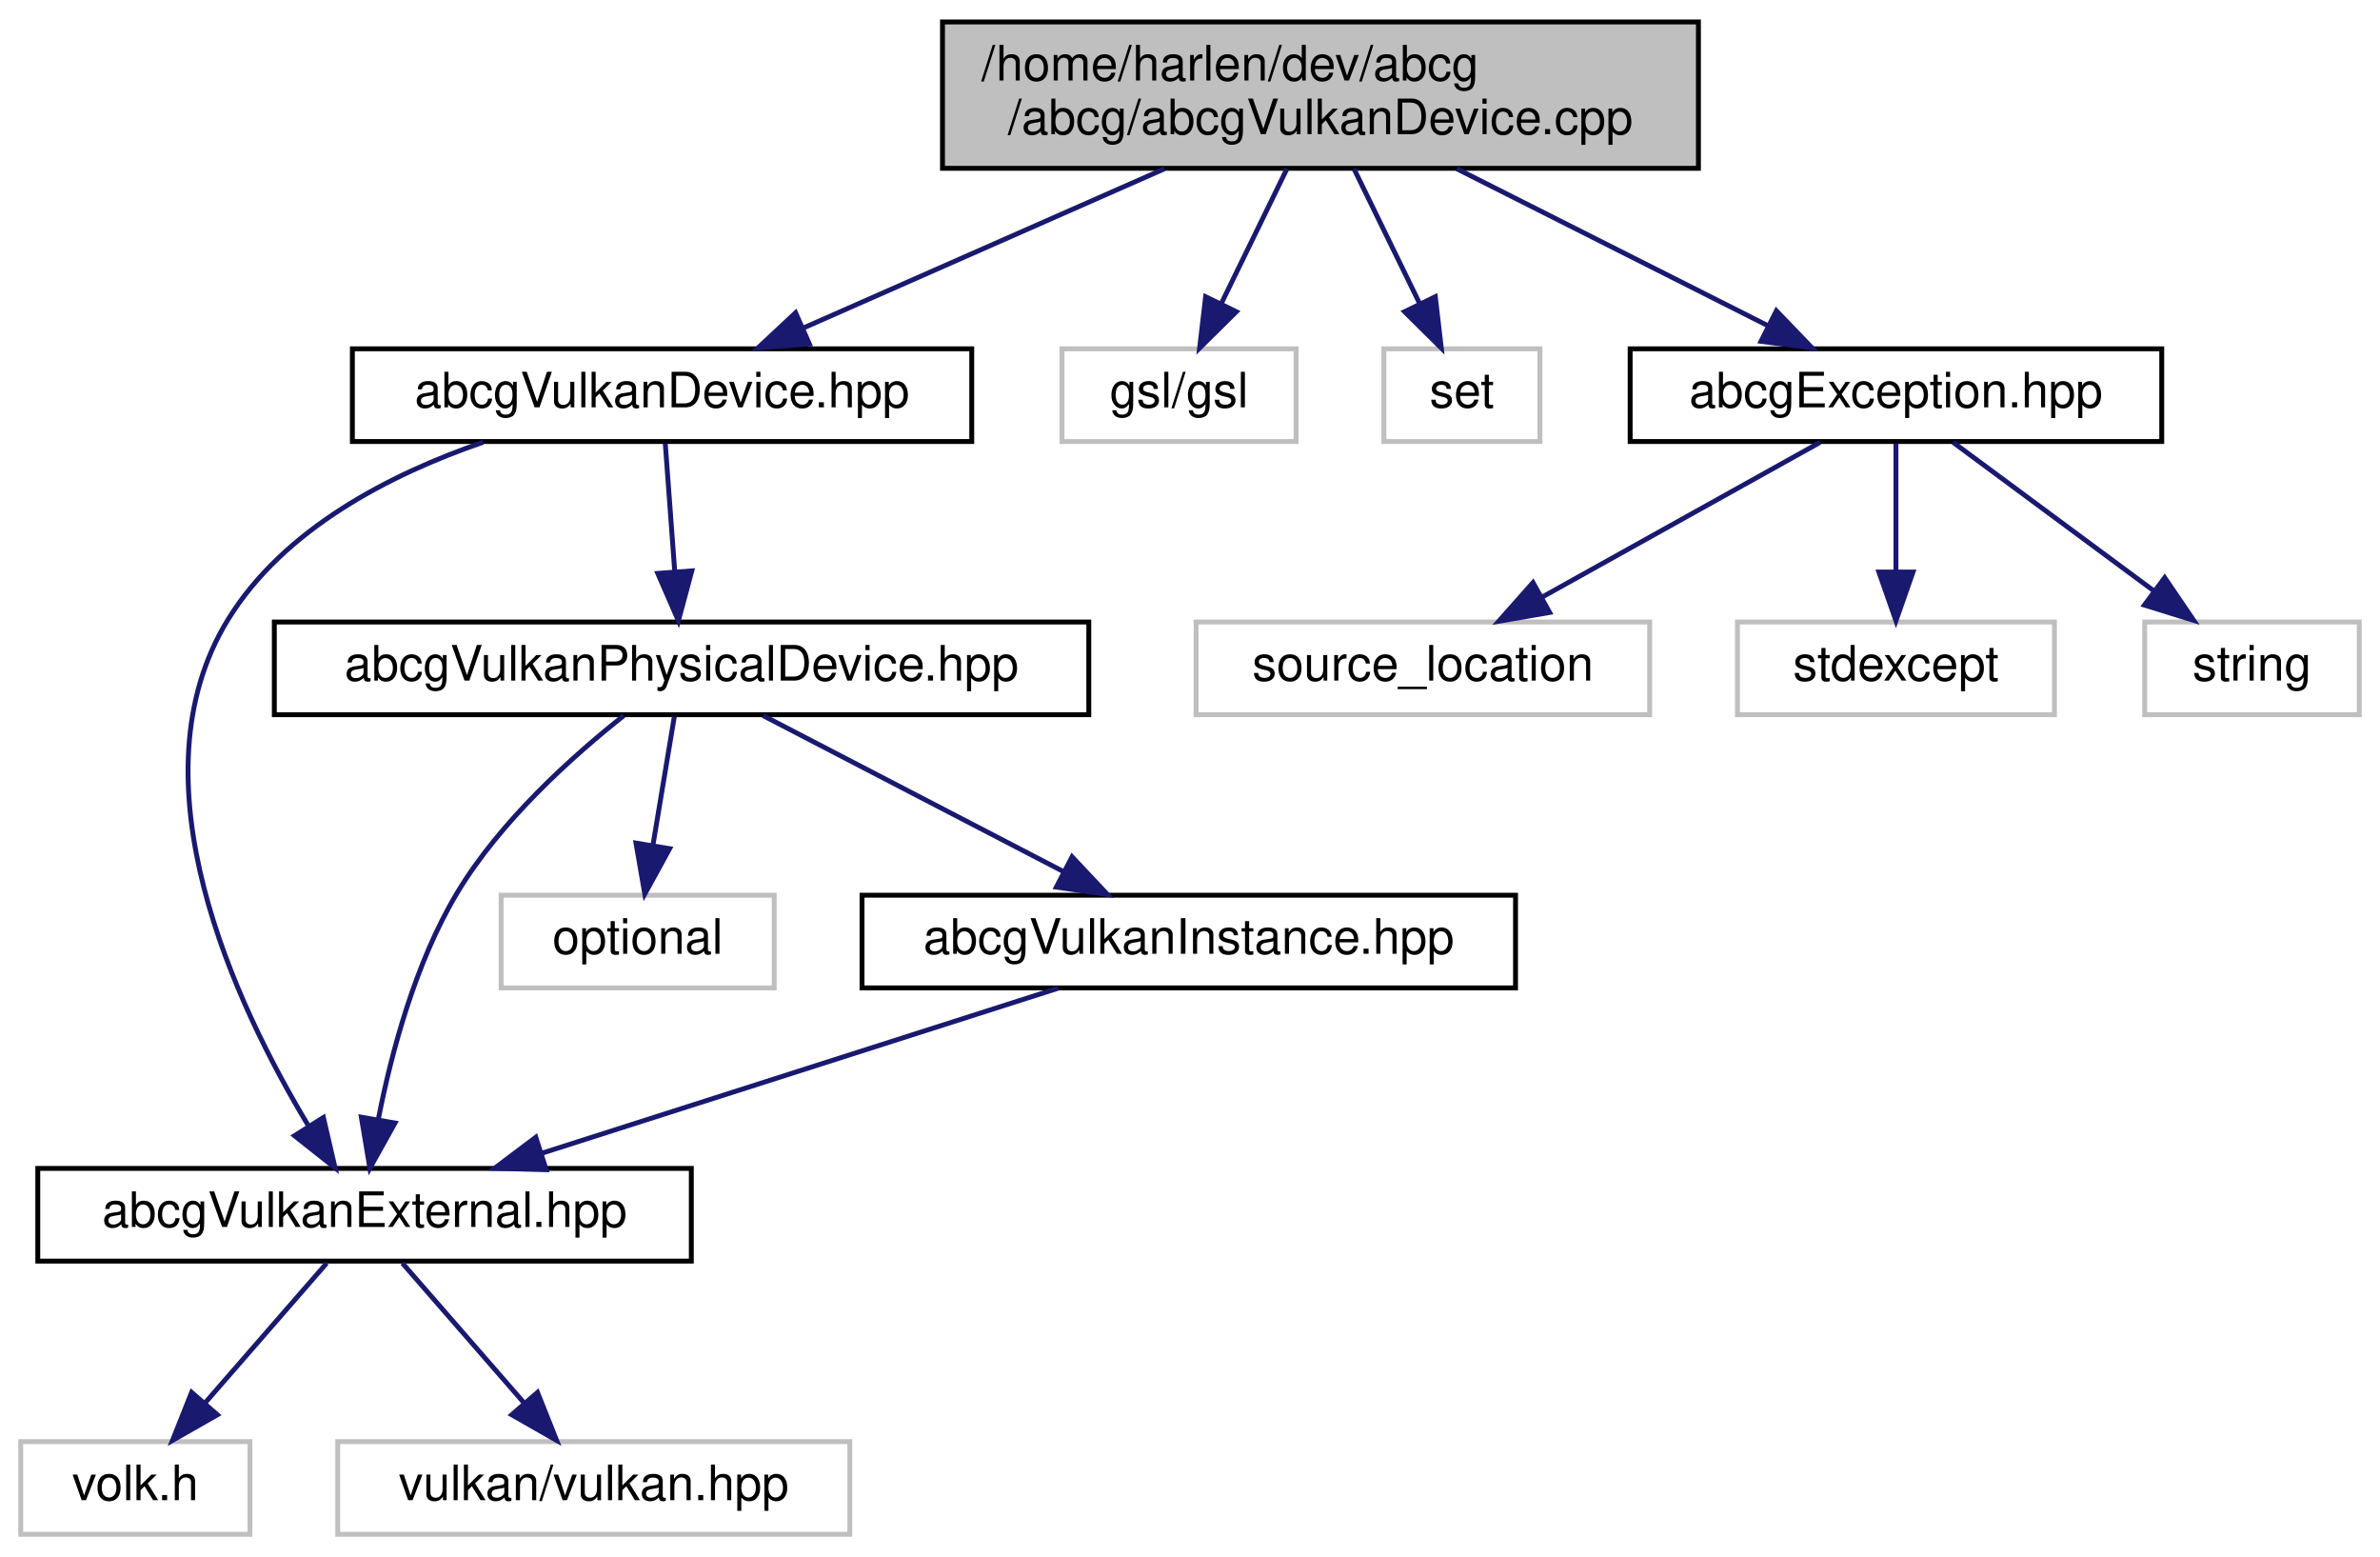
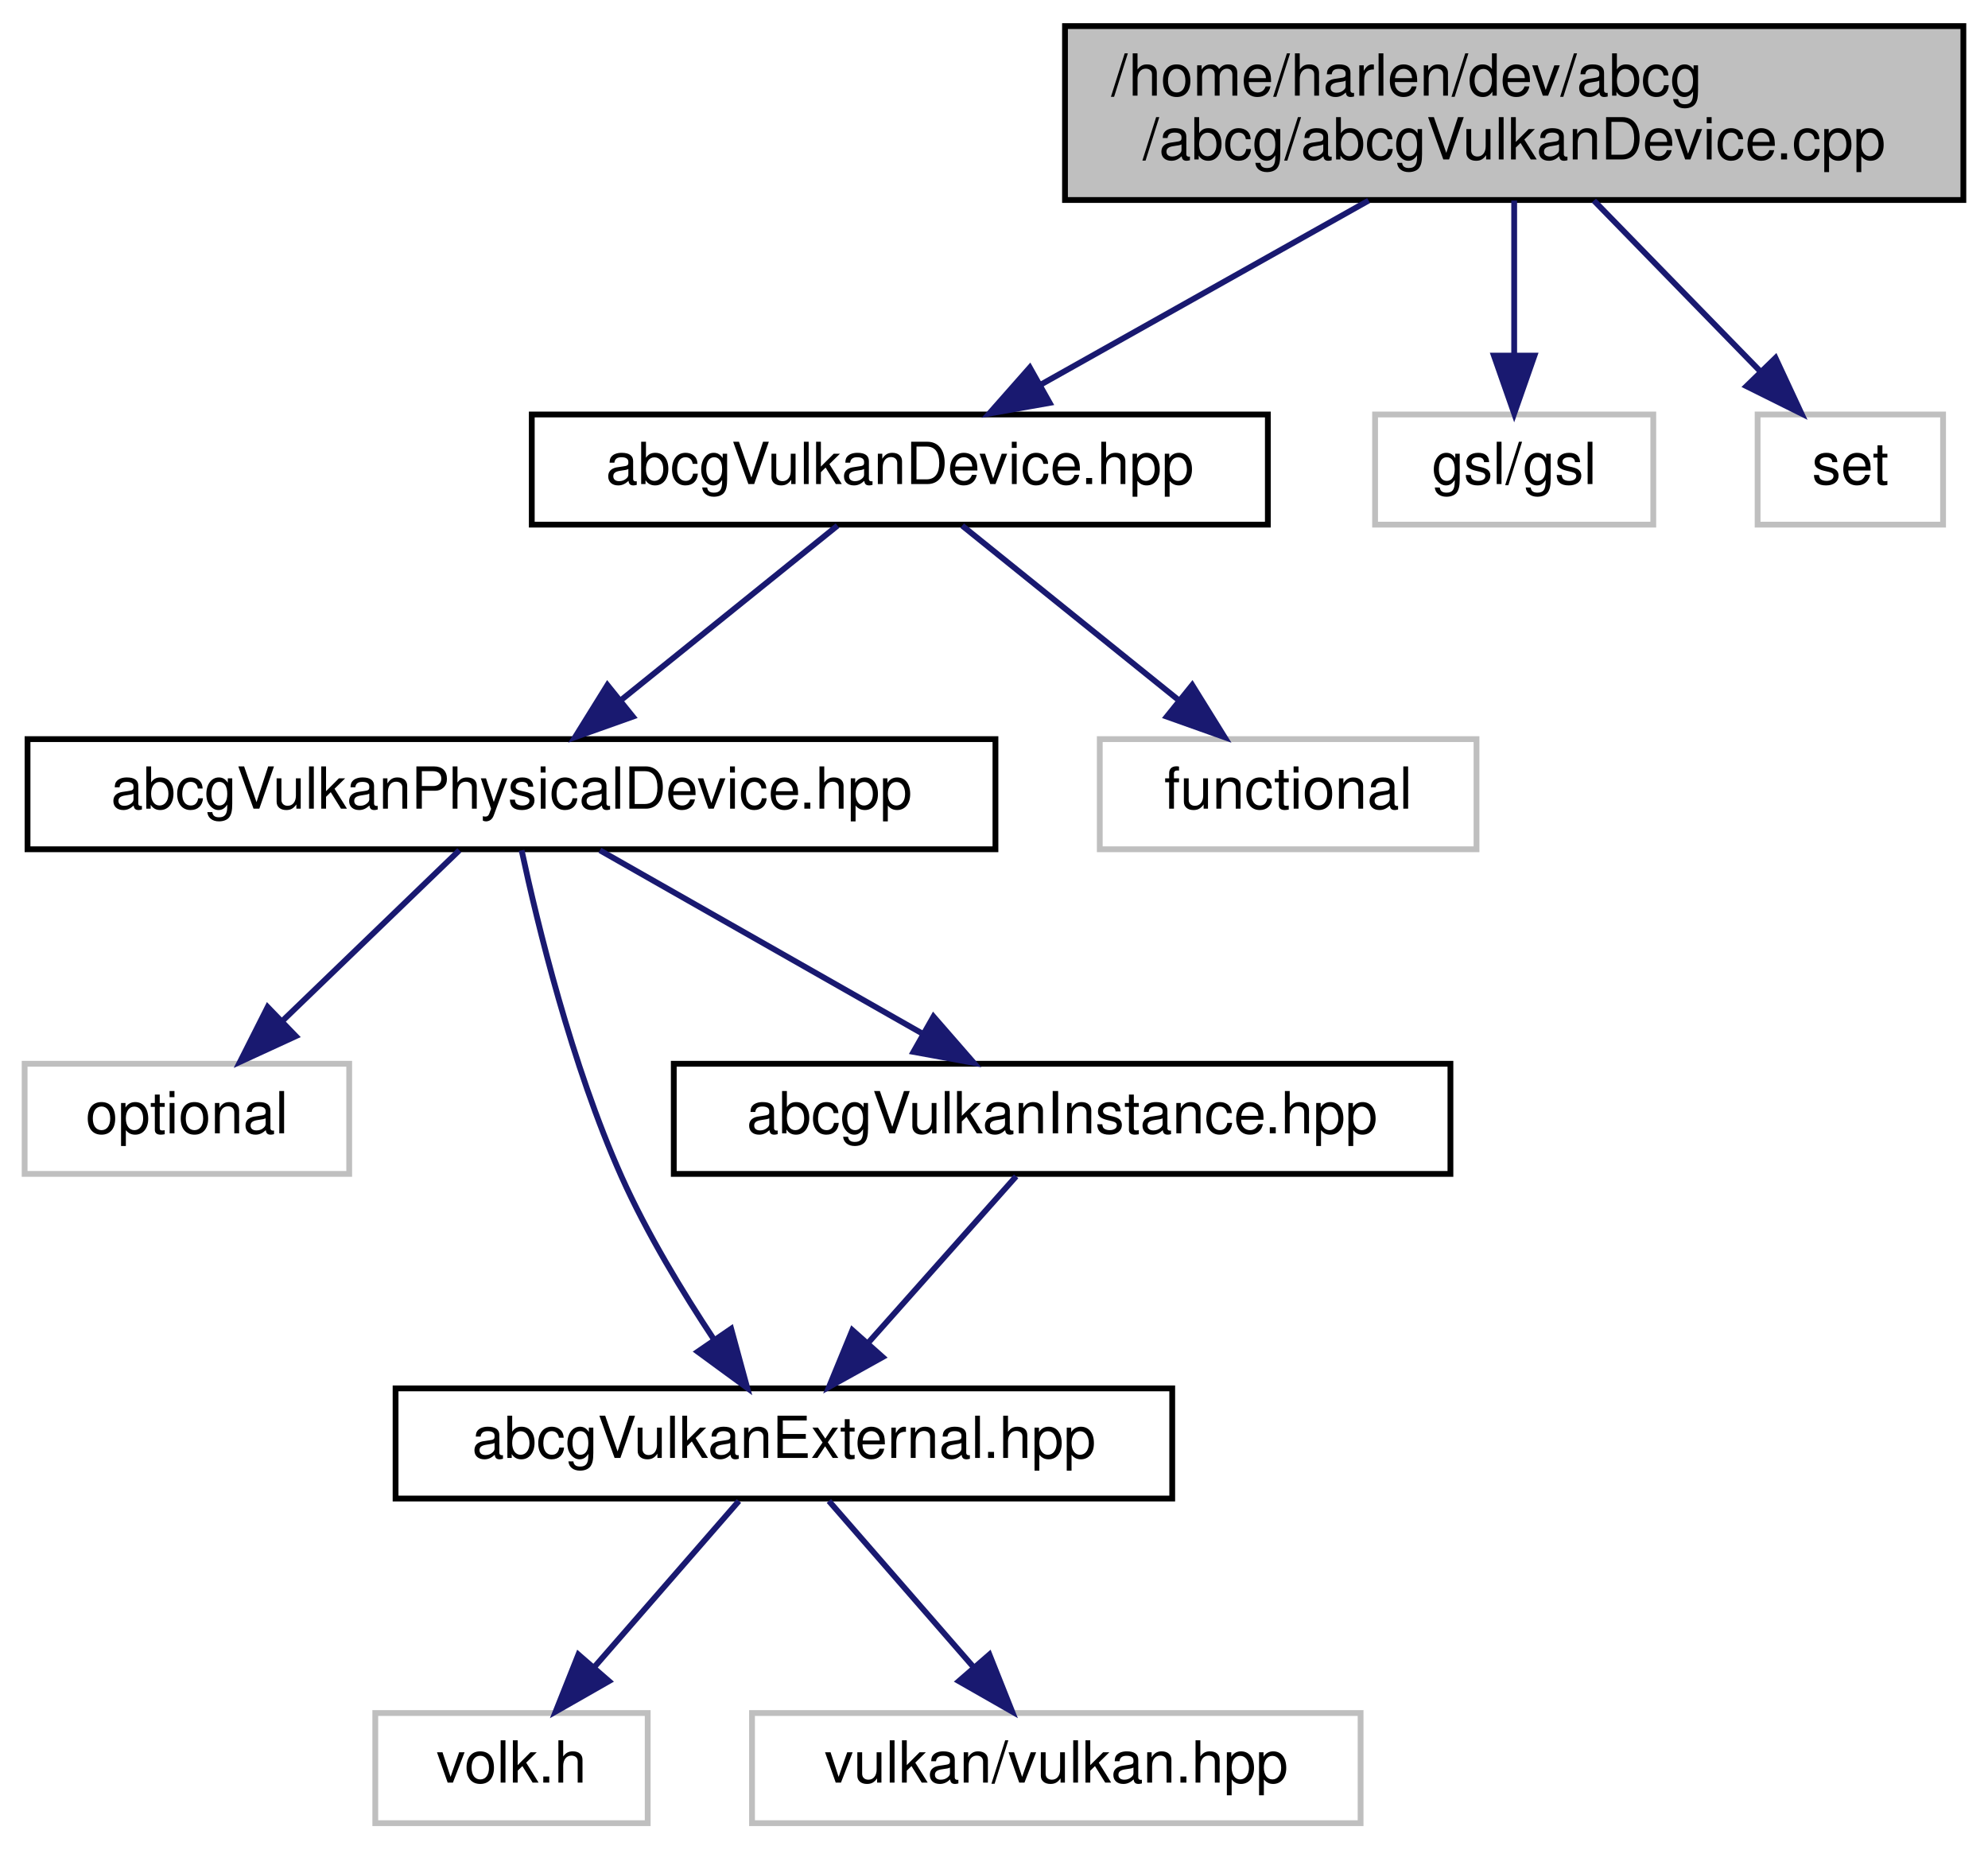
- <svg xmlns="http://www.w3.org/2000/svg" xmlns:xlink="http://www.w3.org/1999/xlink" width="488pt" height="319pt" viewBox="0.00 0.00 487.50 319.00">
+ <svg xmlns="http://www.w3.org/2000/svg" xmlns:xlink="http://www.w3.org/1999/xlink" width="343pt" height="319pt" viewBox="0.00 0.00 342.50 319.00">
  <g id="graph0" class="graph" transform="scale(1 1) rotate(0) translate(4 315)">
    <g id="node1" class="node">
      <g id="a_node1">
        <a xlink:title="Definition of abcg::VulkanDevice.">
-           <polygon fill="#bfbfbf" stroke="black" points="189,-280.5 189,-310.5 344,-310.5 344,-280.5 189,-280.5" />
-           <text text-anchor="start" x="197" y="-298.5" font-family="Helvetica,sans-Serif" font-size="10.00">/home/harlen/dev/abcg</text>
-           <text text-anchor="middle" x="266.5" y="-287.5" font-family="Helvetica,sans-Serif" font-size="10.00">/abcg/abcgVulkanDevice.cpp</text>
+           <polygon fill="#bfbfbf" stroke="black" points="179.5,-280.5 179.5,-310.5 334.5,-310.5 334.5,-280.5 179.5,-280.5" />
+           <text text-anchor="start" x="187.5" y="-298.5" font-family="Helvetica,sans-Serif" font-size="10.00">/home/harlen/dev/abcg</text>
+           <text text-anchor="middle" x="257" y="-287.5" font-family="Helvetica,sans-Serif" font-size="10.00">/abcg/abcgVulkanDevice.cpp</text>
        </a>
      </g>
    </g>
    <g id="node2" class="node">
      <g id="a_node2">
        <a xlink:href="abcgVulkanDevice_8hpp.html" target="_top" xlink:title="Header file of abcg::VulkanDevice.">
-           <polygon fill="none" stroke="black" points="68,-224.5 68,-243.5 195,-243.5 195,-224.5 68,-224.5" />
-           <text text-anchor="middle" x="131.5" y="-231.5" font-family="Helvetica,sans-Serif" font-size="10.00">abcgVulkanDevice.hpp</text>
+           <polygon fill="none" stroke="black" points="87.5,-224.5 87.5,-243.5 214.5,-243.5 214.5,-224.5 87.5,-224.5" />
+           <text text-anchor="middle" x="151" y="-231.5" font-family="Helvetica,sans-Serif" font-size="10.00">abcgVulkanDevice.hpp</text>
        </a>
      </g>
    </g>
    <g id="edge1" class="edge">
-       <path fill="none" stroke="midnightblue" d="M234.51,-280.4C212.06,-270.51 182.29,-257.38 160.52,-247.79" />
-       <polygon fill="midnightblue" stroke="midnightblue" points="161.71,-244.49 151.14,-243.66 158.88,-250.89 161.71,-244.49" />
+       <path fill="none" stroke="midnightblue" d="M231.88,-280.4C214.73,-270.77 192.14,-258.09 175.19,-248.58" />
+       <polygon fill="midnightblue" stroke="midnightblue" points="176.86,-245.5 166.42,-243.66 173.43,-251.6 176.86,-245.5" />
+     </g>
+     <g id="node10" class="node">
+       <g id="a_node10">
+         <a xlink:title=" ">
+           <polygon fill="none" stroke="#bfbfbf" points="233,-224.5 233,-243.5 281,-243.5 281,-224.5 233,-224.5" />
+           <text text-anchor="middle" x="257" y="-231.5" font-family="Helvetica,sans-Serif" font-size="10.00">gsl/gsl</text>
+         </a>
+       </g>
+     </g>
+     <g id="edge10" class="edge">
+       <path fill="none" stroke="midnightblue" d="M257,-280.4C257,-272.47 257,-262.46 257,-253.86" />
+       <polygon fill="midnightblue" stroke="midnightblue" points="260.5,-253.66 257,-243.66 253.5,-253.66 260.5,-253.66" />
+     </g>
+     <g id="node11" class="node">
+       <g id="a_node11">
+         <a xlink:title=" ">
+           <polygon fill="none" stroke="#bfbfbf" points="299,-224.5 299,-243.5 331,-243.5 331,-224.5 299,-224.5" />
+           <text text-anchor="middle" x="315" y="-231.5" font-family="Helvetica,sans-Serif" font-size="10.00">set</text>
+         </a>
+       </g>
+     </g>
+     <g id="edge11" class="edge">
+       <path fill="none" stroke="midnightblue" d="M270.75,-280.4C279.35,-271.58 290.45,-260.18 299.39,-251.02" />
+       <polygon fill="midnightblue" stroke="midnightblue" points="302.09,-253.26 306.56,-243.66 297.07,-248.38 302.09,-253.26" />
+     </g>
+     <g id="node3" class="node">
+       <g id="a_node3">
+         <a xlink:href="abcgVulkanPhysicalDevice_8hpp.html" target="_top" xlink:title="Header file of abcg::VulkanPhysicalDevice.">
+           <polygon fill="none" stroke="black" points="0.5,-168.5 0.5,-187.5 167.5,-187.5 167.5,-168.5 0.5,-168.5" />
+           <text text-anchor="middle" x="84" y="-175.5" font-family="Helvetica,sans-Serif" font-size="10.00">abcgVulkanPhysicalDevice.hpp</text>
+         </a>
+       </g>
+     </g>
+     <g id="edge2" class="edge">
+       <path fill="none" stroke="midnightblue" d="M140.24,-224.32C130.23,-216.26 115.11,-204.08 103.07,-194.37" />
+       <polygon fill="midnightblue" stroke="midnightblue" points="104.94,-191.38 94.96,-187.83 100.55,-196.83 104.94,-191.38" />
    </g>
    <g id="node9" class="node">
      <g id="a_node9">
        <a xlink:title=" ">
-           <polygon fill="none" stroke="#bfbfbf" points="213.5,-224.5 213.5,-243.5 261.5,-243.5 261.5,-224.5 213.5,-224.5" />
-           <text text-anchor="middle" x="237.5" y="-231.5" font-family="Helvetica,sans-Serif" font-size="10.00">gsl/gsl</text>
+           <polygon fill="none" stroke="#bfbfbf" points="185.5,-168.5 185.5,-187.5 250.5,-187.5 250.5,-168.5 185.5,-168.5" />
+           <text text-anchor="middle" x="218" y="-175.5" font-family="Helvetica,sans-Serif" font-size="10.00">functional</text>
        </a>
      </g>
    </g>
-     <g id="edge10" class="edge">
-       <path fill="none" stroke="midnightblue" d="M259.63,-280.4C255.59,-272.11 250.44,-261.55 246.13,-252.71" />
-       <polygon fill="midnightblue" stroke="midnightblue" points="249.25,-251.11 241.72,-243.66 242.95,-254.18 249.25,-251.11" />
+     <g id="edge9" class="edge">
+       <path fill="none" stroke="midnightblue" d="M161.76,-224.32C171.77,-216.26 186.89,-204.08 198.93,-194.37" />
+       <polygon fill="midnightblue" stroke="midnightblue" points="201.45,-196.83 207.04,-187.83 197.06,-191.38 201.45,-196.83" />
    </g>
-     <g id="node10" class="node">
-       <g id="a_node10">
+     <g id="node4" class="node">
+       <g id="a_node4">
        <a xlink:title=" ">
-           <polygon fill="none" stroke="#bfbfbf" points="279.5,-224.5 279.5,-243.5 311.5,-243.5 311.5,-224.5 279.5,-224.5" />
-           <text text-anchor="middle" x="295.5" y="-231.5" font-family="Helvetica,sans-Serif" font-size="10.00">set</text>
+           <polygon fill="none" stroke="#bfbfbf" points="0,-112.5 0,-131.5 56,-131.5 56,-112.5 0,-112.5" />
+           <text text-anchor="middle" x="28" y="-119.5" font-family="Helvetica,sans-Serif" font-size="10.00">optional</text>
        </a>
      </g>
    </g>
-     <g id="edge11" class="edge">
-       <path fill="none" stroke="midnightblue" d="M273.37,-280.4C277.41,-272.11 282.56,-261.55 286.87,-252.71" />
-       <polygon fill="midnightblue" stroke="midnightblue" points="290.05,-254.18 291.28,-243.66 283.75,-251.11 290.05,-254.18" />
+     <g id="edge3" class="edge">
+       <path fill="none" stroke="midnightblue" d="M75,-168.32C66.81,-160.42 54.49,-148.55 44.53,-138.94" />
+       <polygon fill="midnightblue" stroke="midnightblue" points="46.79,-136.26 37.16,-131.83 41.93,-141.29 46.79,-136.26" />
    </g>
-     <g id="node11" class="node">
-       <g id="a_node11">
-         <a xlink:href="abcgException_8hpp.html" target="_top" xlink:title="Header file of abcg::Exception and derived classes.">
-           <polygon fill="none" stroke="black" points="330,-224.5 330,-243.5 439,-243.5 439,-224.5 330,-224.5" />
-           <text text-anchor="middle" x="384.5" y="-231.5" font-family="Helvetica,sans-Serif" font-size="10.00">abcgException.hpp</text>
+     <g id="node5" class="node">
+       <g id="a_node5">
+         <a xlink:href="abcgVulkanExternal_8hpp.html" target="_top" xlink:title="Header file for including Vulkan-related dependencies.">
+           <polygon fill="none" stroke="black" points="64,-56.5 64,-75.5 198,-75.5 198,-56.5 64,-56.5" />
+           <text text-anchor="middle" x="131" y="-63.5" font-family="Helvetica,sans-Serif" font-size="10.00">abcgVulkanExternal.hpp</text>
        </a>
      </g>
    </g>
-     <g id="edge12" class="edge">
-       <path fill="none" stroke="midnightblue" d="M294.46,-280.4C313.82,-270.64 339.41,-257.74 358.36,-248.18" />
-       <polygon fill="midnightblue" stroke="midnightblue" points="359.98,-251.29 367.33,-243.66 356.83,-245.04 359.98,-251.29" />
+     <g id="edge4" class="edge">
+       <path fill="none" stroke="midnightblue" d="M85.75,-168.32C88.48,-155.61 94.36,-131.32 103,-112 107.37,-102.24 113.54,-92.06 118.98,-83.86" />
+       <polygon fill="midnightblue" stroke="midnightblue" points="121.9,-85.79 124.68,-75.57 116.13,-81.83 121.9,-85.79" />
    </g>
-     <g id="node3" class="node">
-       <g id="a_node3">
-         <a xlink:href="abcgVulkanExternal_8hpp.html" target="_top" xlink:title="Header file for including Vulkan-related dependencies.">
-           <polygon fill="none" stroke="black" points="3.5,-56.5 3.5,-75.5 137.5,-75.5 137.5,-56.5 3.5,-56.5" />
-           <text text-anchor="middle" x="70.5" y="-63.5" font-family="Helvetica,sans-Serif" font-size="10.00">abcgVulkanExternal.hpp</text>
+     <g id="node8" class="node">
+       <g id="a_node8">
+         <a xlink:href="abcgVulkanInstance_8hpp.html" target="_top" xlink:title="Header file of abcg::VulkanInstance.">
+           <polygon fill="none" stroke="black" points="112,-112.5 112,-131.5 246,-131.5 246,-112.5 112,-112.5" />
+           <text text-anchor="middle" x="179" y="-119.5" font-family="Helvetica,sans-Serif" font-size="10.00">abcgVulkanInstance.hpp</text>
        </a>
      </g>
    </g>
-     <g id="edge2" class="edge">
-       <path fill="none" stroke="midnightblue" d="M94.8,-224.35C75.67,-217.77 53.93,-206.58 42.5,-188 22.26,-155.08 44.08,-108.96 58.99,-84.24" />
-       <polygon fill="midnightblue" stroke="midnightblue" points="62.06,-85.94 64.45,-75.62 56.14,-82.2 62.06,-85.94" />
+     <g id="edge7" class="edge">
+       <path fill="none" stroke="midnightblue" d="M99.26,-168.32C114.22,-159.82 137.25,-146.73 154.73,-136.8" />
+       <polygon fill="midnightblue" stroke="midnightblue" points="156.81,-139.64 163.77,-131.65 153.35,-133.55 156.81,-139.64" />
    </g>
    <g id="node6" class="node">
      <g id="a_node6">
-         <a xlink:href="abcgVulkanPhysicalDevice_8hpp.html" target="_top" xlink:title="Header file of abcg::VulkanPhysicalDevice.">
-           <polygon fill="none" stroke="black" points="52,-168.5 52,-187.5 219,-187.5 219,-168.5 52,-168.5" />
-           <text text-anchor="middle" x="135.5" y="-175.5" font-family="Helvetica,sans-Serif" font-size="10.00">abcgVulkanPhysicalDevice.hpp</text>
+         <a xlink:title=" ">
+           <polygon fill="none" stroke="#bfbfbf" points="60.5,-0.5 60.5,-19.5 107.5,-19.5 107.5,-0.5 60.5,-0.5" />
+           <text text-anchor="middle" x="84" y="-7.5" font-family="Helvetica,sans-Serif" font-size="10.00">volk.h</text>
        </a>
      </g>
    </g>
    <g id="edge5" class="edge">
-       <path fill="none" stroke="midnightblue" d="M132.16,-224.08C132.68,-217.01 133.44,-206.86 134.09,-197.99" />
-       <polygon fill="midnightblue" stroke="midnightblue" points="137.6,-197.98 134.85,-187.75 130.62,-197.47 137.6,-197.98" />
-     </g>
-     <g id="node4" class="node">
-       <g id="a_node4">
-         <a xlink:title=" ">
-           <polygon fill="none" stroke="#bfbfbf" points="0,-0.5 0,-19.5 47,-19.5 47,-0.5 0,-0.5" />
-           <text text-anchor="middle" x="23.5" y="-7.5" font-family="Helvetica,sans-Serif" font-size="10.00">volk.h</text>
-         </a>
-       </g>
-     </g>
-     <g id="edge3" class="edge">
-       <path fill="none" stroke="midnightblue" d="M62.74,-56.08C55.96,-48.3 45.96,-36.8 37.74,-27.37" />
-       <polygon fill="midnightblue" stroke="midnightblue" points="40.32,-25 31.12,-19.75 35.04,-29.59 40.32,-25" />
-     </g>
-     <g id="node5" class="node">
-       <g id="a_node5">
-         <a xlink:title=" ">
-           <polygon fill="none" stroke="#bfbfbf" points="65,-0.5 65,-19.5 170,-19.5 170,-0.5 65,-0.5" />
-           <text text-anchor="middle" x="117.5" y="-7.5" font-family="Helvetica,sans-Serif" font-size="10.00">vulkan/vulkan.hpp</text>
-         </a>
-       </g>
-     </g>
-     <g id="edge4" class="edge">
-       <path fill="none" stroke="midnightblue" d="M78.26,-56.08C85.04,-48.3 95.04,-36.8 103.26,-27.37" />
-       <polygon fill="midnightblue" stroke="midnightblue" points="105.96,-29.59 109.88,-19.75 100.68,-25 105.96,-29.59" />
-     </g>
-     <g id="edge7" class="edge">
-       <path fill="none" stroke="midnightblue" d="M123.63,-168.29C113.2,-160.04 98.35,-146.75 89.5,-132 80.9,-117.67 75.99,-99.2 73.33,-85.62" />
-       <polygon fill="midnightblue" stroke="midnightblue" points="76.74,-84.81 71.59,-75.55 69.84,-86 76.74,-84.81" />
+       <path fill="none" stroke="midnightblue" d="M123.24,-56.08C116.46,-48.3 106.46,-36.8 98.24,-27.37" />
+       <polygon fill="midnightblue" stroke="midnightblue" points="100.82,-25 91.62,-19.75 95.54,-29.59 100.82,-25" />
    </g>
    <g id="node7" class="node">
      <g id="a_node7">
        <a xlink:title=" ">
-           <polygon fill="none" stroke="#bfbfbf" points="98.5,-112.5 98.5,-131.5 154.5,-131.5 154.5,-112.5 98.5,-112.5" />
-           <text text-anchor="middle" x="126.5" y="-119.5" font-family="Helvetica,sans-Serif" font-size="10.00">optional</text>
+           <polygon fill="none" stroke="#bfbfbf" points="125.5,-0.5 125.5,-19.5 230.5,-19.5 230.5,-0.5 125.5,-0.5" />
+           <text text-anchor="middle" x="178" y="-7.5" font-family="Helvetica,sans-Serif" font-size="10.00">vulkan/vulkan.hpp</text>
        </a>
      </g>
    </g>
    <g id="edge6" class="edge">
-       <path fill="none" stroke="midnightblue" d="M134.01,-168.08C132.82,-160.93 131.11,-150.64 129.62,-141.69" />
-       <polygon fill="midnightblue" stroke="midnightblue" points="133.05,-141.04 127.96,-131.75 126.15,-142.19 133.05,-141.04" />
-     </g>
-     <g id="node8" class="node">
-       <g id="a_node8">
-         <a xlink:href="abcgVulkanInstance_8hpp.html" target="_top" xlink:title="Header file of abcg::VulkanInstance.">
-           <polygon fill="none" stroke="black" points="172.5,-112.5 172.5,-131.5 306.5,-131.5 306.5,-112.5 172.5,-112.5" />
-           <text text-anchor="middle" x="239.5" y="-119.5" font-family="Helvetica,sans-Serif" font-size="10.00">abcgVulkanInstance.hpp</text>
-         </a>
-       </g>
+       <path fill="none" stroke="midnightblue" d="M138.76,-56.08C145.54,-48.3 155.54,-36.8 163.76,-27.37" />
+       <polygon fill="midnightblue" stroke="midnightblue" points="166.46,-29.59 170.38,-19.75 161.18,-25 166.46,-29.59" />
    </g>
    <g id="edge8" class="edge">
-       <path fill="none" stroke="midnightblue" d="M152.21,-168.32C168.81,-159.7 194.5,-146.36 213.72,-136.39" />
-       <polygon fill="midnightblue" stroke="midnightblue" points="215.57,-139.37 222.83,-131.65 212.34,-133.16 215.57,-139.37" />
-     </g>
-     <g id="edge9" class="edge">
-       <path fill="none" stroke="midnightblue" d="M212.72,-112.44C184.17,-103.32 138.77,-88.81 106.96,-78.65" />
-       <polygon fill="midnightblue" stroke="midnightblue" points="107.74,-75.23 97.15,-75.52 105.61,-81.89 107.74,-75.23" />
-     </g>
-     <g id="node12" class="node">
-       <g id="a_node12">
-         <a xlink:title=" ">
-           <polygon fill="none" stroke="#bfbfbf" points="241,-168.5 241,-187.5 334,-187.5 334,-168.5 241,-168.5" />
-           <text text-anchor="middle" x="287.5" y="-175.5" font-family="Helvetica,sans-Serif" font-size="10.00">source_location</text>
-         </a>
-       </g>
-     </g>
-     <g id="edge13" class="edge">
-       <path fill="none" stroke="midnightblue" d="M368.92,-224.32C353.5,-215.74 329.69,-202.49 311.79,-192.52" />
-       <polygon fill="midnightblue" stroke="midnightblue" points="313.49,-189.46 303.05,-187.65 310.08,-195.58 313.49,-189.46" />
-     </g>
-     <g id="node13" class="node">
-       <g id="a_node13">
-         <a xlink:title=" ">
-           <polygon fill="none" stroke="#bfbfbf" points="352,-168.5 352,-187.5 417,-187.5 417,-168.5 352,-168.5" />
-           <text text-anchor="middle" x="384.5" y="-175.5" font-family="Helvetica,sans-Serif" font-size="10.00">stdexcept</text>
-         </a>
-       </g>
-     </g>
-     <g id="edge14" class="edge">
-       <path fill="none" stroke="midnightblue" d="M384.5,-224.08C384.5,-217.01 384.5,-206.86 384.5,-197.99" />
-       <polygon fill="midnightblue" stroke="midnightblue" points="388,-197.75 384.5,-187.75 381,-197.75 388,-197.75" />
-     </g>
-     <g id="node14" class="node">
-       <g id="a_node14">
-         <a xlink:title=" ">
-           <polygon fill="none" stroke="#bfbfbf" points="435.5,-168.5 435.5,-187.5 479.5,-187.5 479.5,-168.5 435.5,-168.5" />
-           <text text-anchor="middle" x="457.5" y="-175.5" font-family="Helvetica,sans-Serif" font-size="10.00">string</text>
-         </a>
-       </g>
-     </g>
-     <g id="edge15" class="edge">
-       <path fill="none" stroke="midnightblue" d="M396.23,-224.32C407.34,-216.11 424.24,-203.6 437.48,-193.81" />
-       <polygon fill="midnightblue" stroke="midnightblue" points="439.6,-196.59 445.56,-187.83 435.44,-190.97 439.6,-196.59" />
+       <path fill="none" stroke="midnightblue" d="M171.07,-112.08C164.15,-104.3 153.93,-92.8 145.55,-83.37" />
+       <polygon fill="midnightblue" stroke="midnightblue" points="148.04,-80.9 138.78,-75.75 142.81,-85.55 148.04,-80.9" />
    </g>
  </g>
</svg>
